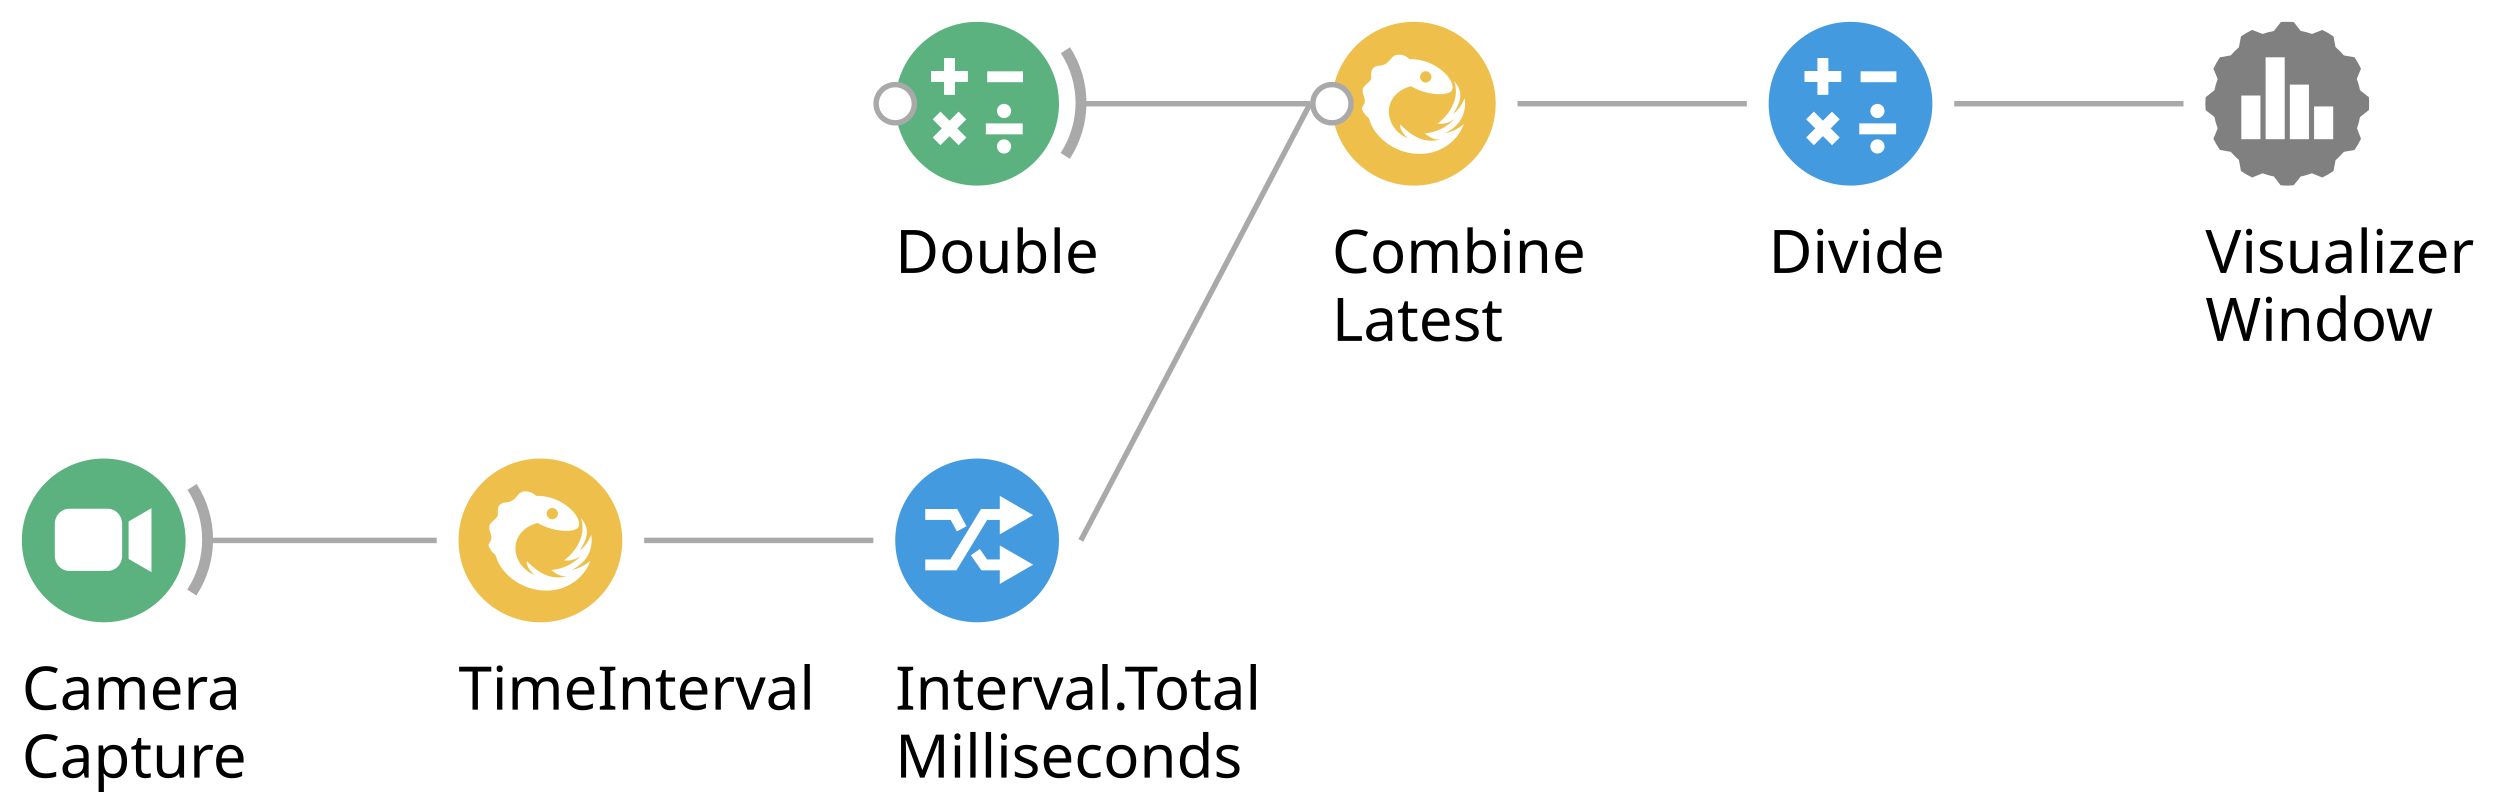
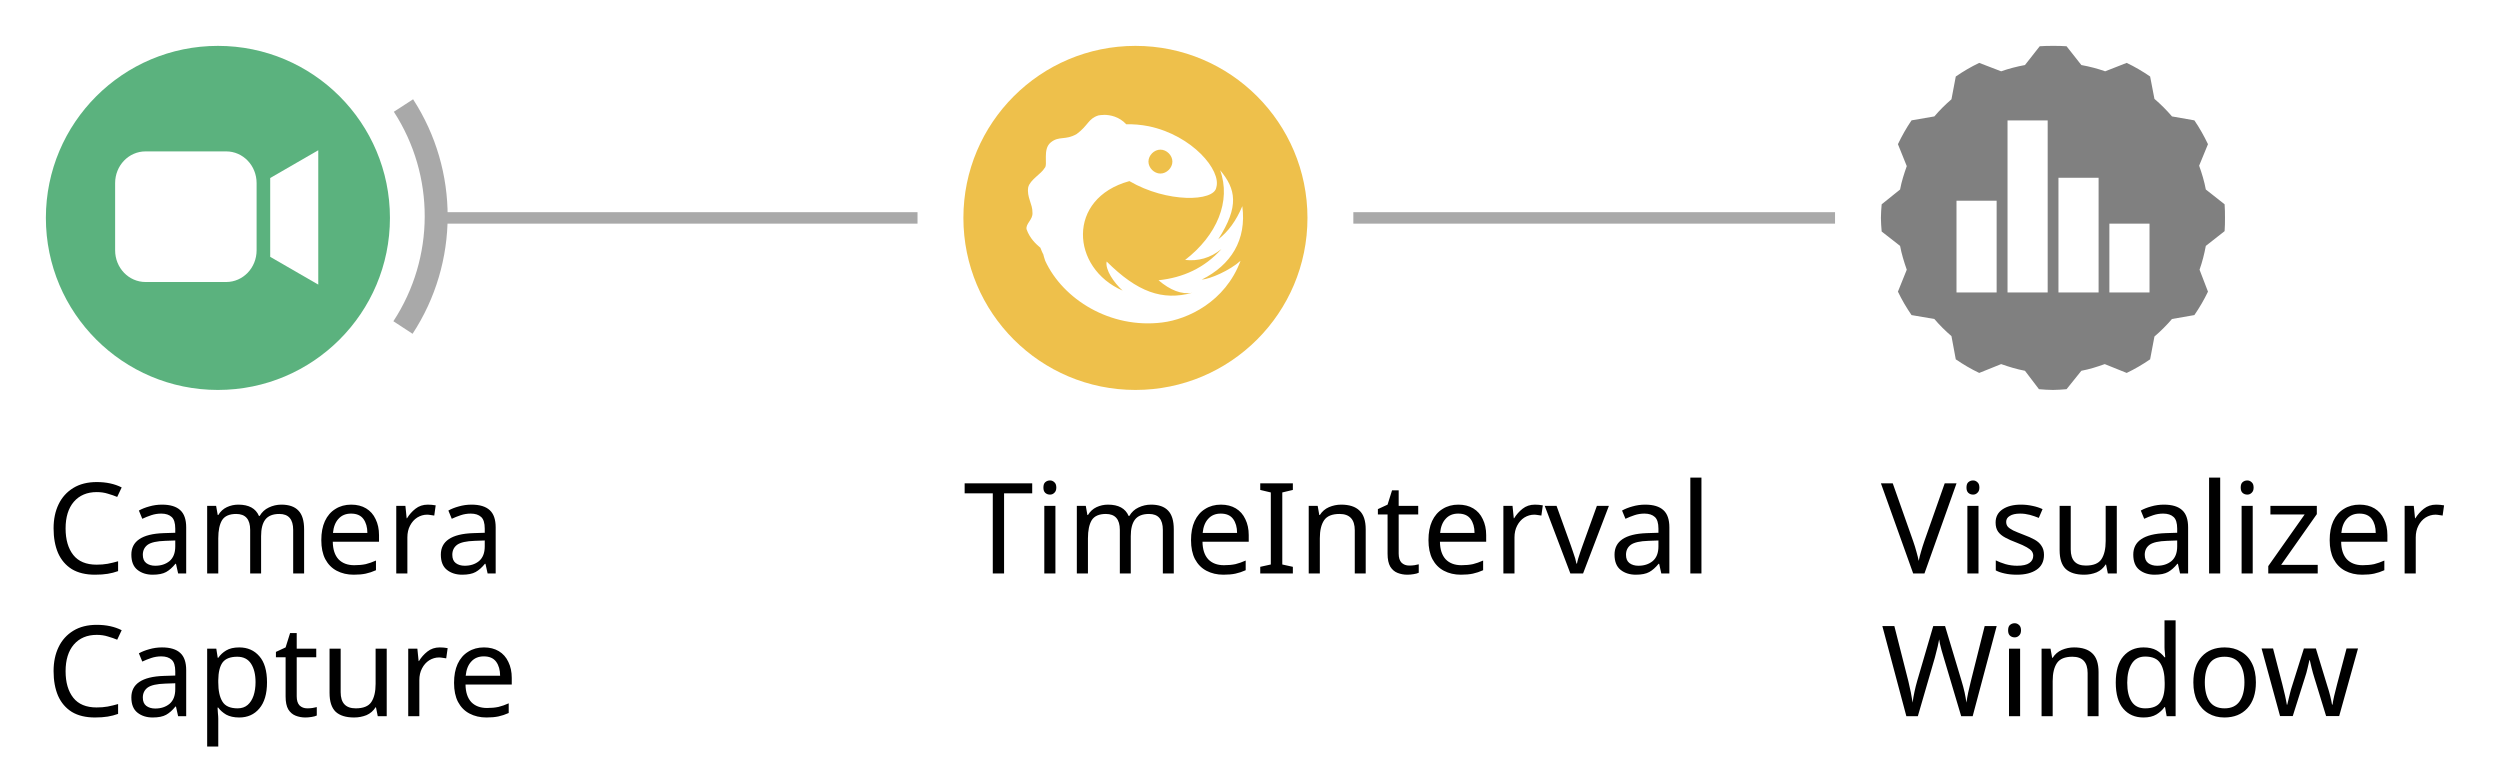
- <svg xmlns="http://www.w3.org/2000/svg" width="457.979" height="146.65" id="SvgGdi_output">
+ <svg xmlns="http://www.w3.org/2000/svg" width="217.979" height="66.65" id="SvgGdi_output">
  <style>text { fill: #000; } @media (prefers-color-scheme: dark) { text { fill: #eee; } }</style>
  <rect id="background" height="100.00%" style="fill:none;" width="100.00%" y="0.00" x="0.00" />
  <g style="shape-rendering:auto;" id="root_group">
-     <line y1="19.00" style="stroke:rgb(169,169,169);fill:none;stroke-linecap:butt;stroke-miterlimit:9;opacity:1;stroke-width:1;stroke-linejoin:miter;" id="2" x2="400.00" y2="19.00" x1="358.00" />
-     <line y1="19.00" style="stroke:rgb(169,169,169);fill:none;stroke-linecap:butt;stroke-miterlimit:9;opacity:1;stroke-width:1;stroke-linejoin:miter;" id="3" x2="320.00" y2="19.00" x1="278.00" />
-     <line y1="19.00" style="stroke:rgb(169,169,169);fill:none;stroke-linecap:butt;stroke-miterlimit:9;opacity:1;stroke-width:1;stroke-linejoin:miter;" id="4" x2="240.00" y2="19.00" x1="198.00" />
-     <line y1="99.00" style="stroke:rgb(169,169,169);fill:none;stroke-linecap:butt;stroke-miterlimit:9;opacity:1;stroke-width:1;stroke-linejoin:miter;" id="5" x2="240.00" y2="19.00" x1="198.00" />
-     <line y1="99.00" style="stroke:rgb(169,169,169);fill:none;stroke-linecap:butt;stroke-miterlimit:9;opacity:1;stroke-width:1;stroke-linejoin:miter;" id="6" x2="160.00" y2="99.00" x1="118.00" />
-     <line y1="99.00" style="stroke:rgb(169,169,169);fill:none;stroke-linecap:butt;stroke-miterlimit:9;opacity:1;stroke-width:1;stroke-linejoin:miter;" id="7" x2="80.00" y2="99.00" x1="38.00" />
-     <path transform="matrix(1.00 0.00 0.00 1.00 404.00 4.00 ) " id="40" style="stroke:none;fill-rule:evenodd;opacity:1;fill:rgb(128,128,128);" d="M 15 0 C 15.401 0 15.794 0 16.187 0.033 L 17.476 1.671 C 18.195 1.804 18.878 1.977 19.552 2.218 L 21.429 1.483 C 22.14 1.823 22.829 2.227 23.473 2.67 L 23.849 4.621 C 24.395 5.087 24.913 5.605 25.379 6.151 L 27.33 6.494 C 27.773 7.138 28.177 7.861 28.517 8.571 L 27.746 10.448 C 27.987 11.122 28.196 11.805 28.329 12.523 L 29.967 13.813 C 29.998 14.206 30 14.599 30 15 30 15.392 29.997 15.769 29.967 16.154 L 28.329 17.44 C 28.198 18.146 28.017 18.852 27.782 19.516 L 28.517 21.429 C 28.176 22.143 27.775 22.826 27.33 23.473 L 25.379 23.813 C 24.913 24.358 24.395 24.877 23.849 25.342 L 23.473 27.33 C 22.828 27.774 22.14 28.177 21.429 28.517 L 19.516 27.746 C 18.851 27.982 18.184 28.198 17.476 28.329 L 16.187 29.934 C 15.793 29.965 15.401 30 15 30 14.599 30 14.173 29.966 13.78 29.934 L 12.56 28.329 C 11.862 28.2 11.141 27.977 10.484 27.746 L 8.571 28.517 C 7.856 28.176 7.174 27.776 6.527 27.33 L 6.151 25.306 C 5.617 24.848 5.114 24.348 4.658 23.813 L 2.67 23.473 C 2.225 22.826 1.824 22.143 1.483 21.429 L 2.254 19.516 C 2.023 18.859 1.8 18.138 1.671 17.44 L 0.066 16.187 C 0.035 15.794 -9.272993E-05 15.401 -9.272993E-05 15 -9.272993E-05 14.599 0.035 14.206 0.066 13.813 L 1.671 12.524 C 1.802 11.816 2.019 11.149 2.254 10.484 L 1.483 8.571 C 1.823 7.861 2.227 7.138 2.67 6.494 L 4.658 6.151 C 5.114 5.616 5.617 5.116 6.151 4.658 L 6.527 2.67 C 7.174 2.225 7.857 1.824 8.571 1.483 L 10.484 2.218 C 11.148 1.983 11.854 1.802 12.56 1.671 L 13.846 0.033 C 14.231 0.003 14.608 -0 15 -0 z " />
-     <rect id="47" height="8.00" style="stroke:none;opacity:1;fill:rgb(255,255,255);" transform="matrix(1.00 0.00 0.00 1.00 404.00 4.00 ) " width="3.50" y="13.50" x="6.59" />
-     <rect id="48" height="15.00" style="stroke:none;opacity:1;fill:rgb(255,255,255);" transform="matrix(1.00 0.00 0.00 1.00 404.00 4.00 ) " width="3.50" y="6.50" x="11.04" />
-     <rect id="49" height="10.00" style="stroke:none;opacity:1;fill:rgb(255,255,255);" transform="matrix(1.00 0.00 0.00 1.00 404.00 4.00 ) " width="3.50" y="11.50" x="15.48" />
-     <rect id="50" height="6.00" style="stroke:none;opacity:1;fill:rgb(255,255,255);" transform="matrix(1.00 0.00 0.00 1.00 404.00 4.00 ) " width="3.50" y="15.50" x="19.92" />
-     <text id="51" transform="matrix(1.00 0.00 0.00 1.00 0.00 0.00 ) " x="404.00px" y="39.00px" style="stroke:none;clip-path:url(#53_text_clipper);font-family:Microsoft Sans Serif;font-size:8.25pt;opacity:1;">
-       <tspan dy="8.25pt" id="55">Visualizer</tspan>
+     <line y1="19.00" style="stroke:rgb(169,169,169);fill:none;stroke-linecap:butt;stroke-miterlimit:9;opacity:1;stroke-width:1;stroke-linejoin:miter;" id="2" x2="160.00" y2="19.00" x1="118.00" />
+     <line y1="19.00" style="stroke:rgb(169,169,169);fill:none;stroke-linecap:butt;stroke-miterlimit:9;opacity:1;stroke-width:1;stroke-linejoin:miter;" id="3" x2="80.00" y2="19.00" x1="38.00" />
+     <path transform="matrix(1.00 0.00 0.00 1.00 164.00 4.00 ) " id="36" d="M 15 0 C 15.401 0 15.794 0 16.187 0.033 L 17.476 1.671 C 18.195 1.804 18.878 1.977 19.552 2.218 L 21.429 1.483 C 22.14 1.823 22.829 2.227 23.473 2.67 L 23.849 4.621 C 24.395 5.087 24.913 5.605 25.379 6.151 L 27.33 6.494 C 27.773 7.138 28.177 7.861 28.517 8.571 L 27.746 10.448 C 27.987 11.122 28.196 11.805 28.329 12.523 L 29.967 13.813 C 29.998 14.206 30 14.599 30 15 30 15.392 29.997 15.769 29.967 16.154 L 28.329 17.44 C 28.198 18.146 28.017 18.852 27.782 19.516 L 28.517 21.429 C 28.176 22.143 27.775 22.826 27.33 23.473 L 25.379 23.813 C 24.913 24.358 24.395 24.877 23.849 25.342 L 23.473 27.33 C 22.828 27.774 22.14 28.177 21.429 28.517 L 19.516 27.746 C 18.851 27.982 18.184 28.198 17.476 28.329 L 16.187 29.934 C 15.793 29.965 15.401 30 15 30 14.599 30 14.173 29.966 13.78 29.934 L 12.56 28.329 C 11.862 28.2 11.141 27.977 10.484 27.746 L 8.571 28.517 C 7.856 28.176 7.174 27.776 6.527 27.33 L 6.151 25.306 C 5.617 24.848 5.114 24.348 4.658 23.813 L 2.67 23.473 C 2.225 22.826 1.824 22.143 1.483 21.429 L 2.254 19.516 C 2.023 18.859 1.8 18.138 1.671 17.44 L 0.066 16.187 C 0.035 15.794 -9.272993E-05 15.401 -9.272993E-05 15 -9.272993E-05 14.599 0.035 14.206 0.066 13.813 L 1.671 12.524 C 1.802 11.816 2.019 11.149 2.254 10.484 L 1.483 8.571 C 1.823 7.861 2.227 7.138 2.67 6.494 L 4.658 6.151 C 5.114 5.616 5.617 5.116 6.151 4.658 L 6.527 2.67 C 7.174 2.225 7.857 1.824 8.571 1.483 L 10.484 2.218 C 11.148 1.983 11.854 1.802 12.56 1.671 L 13.846 0.033 C 14.231 0.003 14.608 -0 15 -0 z " style="stroke:none;fill-rule:evenodd;opacity:1;fill:rgb(128,128,128);" />
+     <rect id="43" height="8.00" style="stroke:none;opacity:1;fill:rgb(255,255,255);" transform="matrix(1.00 0.00 0.00 1.00 164.00 4.00 ) " width="3.50" y="13.50" x="6.59" />
+     <rect id="44" height="15.00" style="stroke:none;opacity:1;fill:rgb(255,255,255);" transform="matrix(1.00 0.00 0.00 1.00 164.00 4.00 ) " width="3.50" y="6.50" x="11.04" />
+     <rect id="45" height="10.00" style="stroke:none;opacity:1;fill:rgb(255,255,255);" transform="matrix(1.00 0.00 0.00 1.00 164.00 4.00 ) " width="3.50" y="11.50" x="15.48" />
+     <rect id="46" height="6.00" style="stroke:none;opacity:1;fill:rgb(255,255,255);" transform="matrix(1.00 0.00 0.00 1.00 164.00 4.00 ) " width="3.50" y="15.50" x="19.92" />
+     <text id="47" transform="matrix(1.00 0.00 0.00 1.00 0.00 0.00 ) " x="164.00px" y="39.00px" style="stroke:none;clip-path:url(#49_text_clipper);font-family:Microsoft Sans Serif;font-size:8.25pt;opacity:1;">
+       <tspan dy="8.25pt" id="51">Visualizer</tspan>
    </text>
-     <text id="57" transform="matrix(1.00 0.00 0.00 1.00 0.00 0.00 ) " x="404.00px" y="51.45px" style="stroke:none;clip-path:url(#59_text_clipper);font-family:Microsoft Sans Serif;font-size:8.25pt;opacity:1;">
-       <tspan dy="8.25pt" id="61">Window</tspan>
+     <text id="53" transform="matrix(1.00 0.00 0.00 1.00 0.00 0.00 ) " x="164.00px" y="51.45px" style="stroke:none;clip-path:url(#55_text_clipper);font-family:Microsoft Sans Serif;font-size:8.25pt;opacity:1;">
+       <tspan dy="8.25pt" id="57">Window</tspan>
    </text>
-     <ellipse id="65" cy="15.00" cx="15.00" transform="matrix(1.00 0.00 0.00 1.00 324.00 4.00 ) " rx="15.00" ry="15.00" style="stroke:none;opacity:1;fill:rgb(68,154,223);" />
-     <path d="M 16.849 10.062 23.403 10.062 M 16.604 19.608 23.351 19.608 M 12.307 17.162 7.572 21.897 M 7.577 17.152 12.317 21.892 M 6.564 10.005 13.309 10.005 M 9.937 6.629 9.937 13.381 " style="stroke:rgb(255,255,255);fill:none;stroke-linecap:butt;stroke-miterlimit:9;opacity:1;stroke-width:2;stroke-linejoin:miter;" transform="matrix(1.00 0.00 0.00 1.00 324.00 4.00 ) " id="70" />
-     <ellipse id="71" cy="16.33" cx="19.93" transform="matrix(1.00 0.00 0.00 1.00 324.00 4.00 ) " rx="1.30" ry="1.30" style="stroke:none;opacity:1;fill:rgb(255,255,255);" />
-     <ellipse id="72" cy="22.83" cx="19.93" transform="matrix(1.00 0.00 0.00 1.00 324.00 4.00 ) " rx="1.30" ry="1.30" style="stroke:none;opacity:1;fill:rgb(255,255,255);" />
-     <text id="73" transform="matrix(1.00 0.00 0.00 1.00 0.00 0.00 ) " x="324.00px" y="39.00px" style="stroke:none;clip-path:url(#75_text_clipper);font-family:Microsoft Sans Serif;font-size:8.25pt;opacity:1;">
-       <tspan dy="8.25pt" id="77">Divide</tspan>
+     <ellipse id="61" cy="15.00" cx="15.00" transform="matrix(1.00 0.00 0.00 1.00 84.00 4.00 ) " rx="15.00" ry="15.00" style="stroke:none;opacity:1;fill:rgb(238,192,75);" />
+     <path style="stroke:none;fill-rule:evenodd;opacity:1;fill:rgb(255,255,255);" transform="matrix(1.00 0.00 0.00 1.00 84.00 4.00 ) " id="64" d="M 12.246 6.014 12.246 6.02 C 12.058 6.02 11.895 6.04 11.767 6.066 10.869 6.353 10.896 6.934 9.877 7.686 8.863 8.264 8.353 7.82 7.615 8.42 6.878 9.016 7.393 10.383 7.084 10.648 6.777 11.18 5.826 11.655 5.652 12.326 5.509 13.185 6.042 13.797 6.021 14.533 6.083 15.146 5.411 15.495 5.508 15.992 5.797 16.804 6.354 17.292 6.617 17.518 6.663 17.55 6.7 17.599 6.715 17.602 6.791 17.792 6.859 17.986 6.955 18.166 6.95 18.14 6.949 18.114 6.943 18.088 6.998 18.305 7.055 18.524 7.133 18.738 8.683 22.099 12.814 24.686 17.342 24.117 19.541 23.848 22.824 22.332 24.166 18.738 23.22 19.587 21.532 20.324 20.777 20.381 23.33 19.105 24.707 16.937 24.32 13.975 23.792 15.233 23.093 16.201 22.221 16.865 24.075 13.976 23.757 12.481 22.385 10.84 23.366 13.539 22.097 16.534 19.332 18.664 20.452 18.785 21.517 18.516 22.502 17.713 21.013 19.374 19.15 20.208 17.014 20.436 18.034 21.303 19.018 21.695 19.959 21.527 17.345 22.249 15.155 21.454 12.49 18.801 12.351 19.515 13.105 20.628 13.883 21.338 9.373 19.383 8.976 13.296 14.469 11.793 14.472 11.793 14.475 11.794 14.478 11.793 17.75 13.707 21.865 13.581 22.051 12.344 22.509 10.861 19.965 7.805 16.162 7.008 15.462 6.871 14.792 6.817 14.154 6.836 14.167 6.836 14.179 6.836 14.191 6.826 13.584 6.177 12.81 6.012 12.246 6.014 z M 17.178 9.047 C 17.724 9.047 18.223 9.544 18.223 10.09 18.223 10.636 17.724 11.133 17.178 11.133 16.632 11.133 16.135 10.636 16.135 10.09 16.135 9.544 16.632 9.047 17.178 9.047 z " />
+     <text id="65" transform="matrix(1.00 0.00 0.00 1.00 0.00 0.00 ) " x="84.00px" y="39.00px" style="stroke:none;clip-path:url(#67_text_clipper);font-family:Microsoft Sans Serif;font-size:8.25pt;opacity:1;">
+       <tspan dy="8.25pt" id="69">TimeInterval</tspan>
    </text>
-     <ellipse id="81" cy="15.00" cx="15.00" transform="matrix(1.00 0.00 0.00 1.00 244.00 4.00 ) " rx="15.00" ry="15.00" style="stroke:none;opacity:1;fill:rgb(238,192,75);" />
-     <path d="M 12.246 6.014 12.246 6.02 C 12.058 6.02 11.895 6.04 11.767 6.066 10.869 6.353 10.896 6.934 9.877 7.686 8.863 8.264 8.353 7.82 7.615 8.42 6.878 9.016 7.393 10.383 7.084 10.648 6.777 11.18 5.826 11.655 5.652 12.326 5.509 13.185 6.042 13.797 6.021 14.533 6.083 15.146 5.411 15.495 5.508 15.992 5.797 16.804 6.354 17.292 6.617 17.518 6.663 17.55 6.7 17.599 6.715 17.602 6.791 17.792 6.859 17.986 6.955 18.166 6.95 18.14 6.949 18.114 6.943 18.088 6.998 18.305 7.055 18.524 7.133 18.738 8.683 22.099 12.814 24.686 17.342 24.117 19.541 23.848 22.824 22.332 24.166 18.738 23.22 19.587 21.532 20.324 20.777 20.381 23.33 19.105 24.707 16.937 24.32 13.975 23.792 15.233 23.093 16.201 22.221 16.865 24.075 13.976 23.757 12.481 22.385 10.84 23.366 13.539 22.097 16.534 19.332 18.664 20.452 18.785 21.517 18.516 22.502 17.713 21.013 19.374 19.15 20.208 17.014 20.436 18.034 21.303 19.018 21.695 19.959 21.527 17.345 22.249 15.155 21.454 12.49 18.801 12.351 19.515 13.105 20.628 13.883 21.338 9.373 19.383 8.976 13.296 14.469 11.793 14.472 11.793 14.475 11.794 14.478 11.793 17.75 13.707 21.865 13.581 22.051 12.344 22.509 10.861 19.965 7.805 16.162 7.008 15.462 6.871 14.792 6.817 14.154 6.836 14.167 6.836 14.179 6.836 14.191 6.826 13.584 6.177 12.81 6.012 12.246 6.014 z M 17.178 9.047 C 17.724 9.047 18.223 9.544 18.223 10.09 18.223 10.636 17.724 11.133 17.178 11.133 16.632 11.133 16.135 10.636 16.135 10.09 16.135 9.544 16.632 9.047 17.178 9.047 z " style="stroke:none;fill-rule:evenodd;opacity:1;fill:rgb(255,255,255);" transform="matrix(1.00 0.00 0.00 1.00 244.00 4.00 ) " id="84" />
-     <ellipse id="85" cy="19.00" cx="244.00" rx="3.00" ry="3.00" style="stroke:rgb(169,169,169);fill:none;stroke-linecap:butt;stroke-miterlimit:9;opacity:1;stroke-width:2;stroke-linejoin:miter;" />
-     <ellipse id="86" cy="19.00" cx="244.00" rx="3.00" ry="3.00" style="stroke:none;opacity:1;fill:rgb(255,255,255);" />
-     <text id="87" transform="matrix(1.00 0.00 0.00 1.00 0.00 0.00 ) " x="244.00px" y="39.00px" style="stroke:none;clip-path:url(#89_text_clipper);font-family:Microsoft Sans Serif;font-size:8.25pt;opacity:1;">
-       <tspan dy="8.25pt" id="91">Combine</tspan>
+     <path transform="matrix(1.00 0.00 0.00 1.00 4.00 4.00 ) " id="74" style="stroke:rgb(169,169,169);fill:none;stroke-linecap:butt;stroke-miterlimit:9;opacity:1;stroke-width:2;stroke-linejoin:miter;" d="M 31.179 5.2 C 34.998 11.092 34.981 18.682 31.136 24.557 " />
+     <ellipse id="75" cy="15.00" cx="15.00" transform="matrix(1.00 0.00 0.00 1.00 4.00 4.00 ) " rx="15.00" ry="15.00" style="stroke:none;opacity:1;fill:rgb(91,178,126);" />
+     <path style="stroke:none;fill-rule:evenodd;opacity:1;fill:rgb(255,255,255);" transform="matrix(1.00 0.00 0.00 1.00 4.00 4.00 ) " id="79" d="M 23.75 9.1 19.559 11.521 19.559 18.394 23.75 20.815 z " />
+     <path style="stroke:none;fill-rule:evenodd;opacity:1;fill:rgb(255,255,255);" transform="matrix(1.00 0.00 0.00 1.00 4.00 4.00 ) " id="80" d="M 8.693 9.2 15.719 9.2 C 17.19 9.2 18.374 10.434 18.374 11.966 L 18.374 17.823 C 18.374 19.356 17.19 20.589 15.719 20.589 L 8.693 20.589 C 7.222 20.589 6.038 19.356 6.038 17.823 L 6.038 11.966 C 6.038 10.434 7.222 9.2 8.693 9.2 z " />
+     <text id="81" transform="matrix(1.00 0.00 0.00 1.00 0.00 0.00 ) " x="4.00px" y="39.00px" style="stroke:none;clip-path:url(#83_text_clipper);font-family:Microsoft Sans Serif;font-size:8.25pt;opacity:1;">
+       <tspan dy="8.25pt" id="85">Camera</tspan>
    </text>
-     <text id="93" transform="matrix(1.00 0.00 0.00 1.00 0.00 0.00 ) " x="244.00px" y="51.45px" style="stroke:none;clip-path:url(#95_text_clipper);font-family:Microsoft Sans Serif;font-size:8.25pt;opacity:1;">
-       <tspan dy="8.25pt" id="97">Latest</tspan>
-     </text>
-     <path d="M 31.179 5.2 C 34.998 11.092 34.981 18.682 31.136 24.557 " style="stroke:rgb(169,169,169);fill:none;stroke-linecap:butt;stroke-miterlimit:9;opacity:1;stroke-width:2;stroke-linejoin:miter;" transform="matrix(1.00 0.00 0.00 1.00 164.00 4.00 ) " id="102" />
-     <ellipse id="103" cy="15.00" cx="15.00" transform="matrix(1.00 0.00 0.00 1.00 164.00 4.00 ) " rx="15.00" ry="15.00" style="stroke:none;opacity:1;fill:rgb(91,178,126);" />
-     <path d="M 16.849 10.062 23.403 10.062 M 16.604 19.608 23.351 19.608 M 12.307 17.162 7.572 21.897 M 7.577 17.152 12.317 21.892 M 6.564 10.005 13.309 10.005 M 9.937 6.629 9.937 13.381 " style="stroke:rgb(255,255,255);fill:none;stroke-linecap:butt;stroke-miterlimit:9;opacity:1;stroke-width:2;stroke-linejoin:miter;" transform="matrix(1.00 0.00 0.00 1.00 164.00 4.00 ) " id="104" />
-     <ellipse id="105" cy="16.33" cx="19.93" transform="matrix(1.00 0.00 0.00 1.00 164.00 4.00 ) " rx="1.30" ry="1.30" style="stroke:none;opacity:1;fill:rgb(255,255,255);" />
-     <ellipse id="106" cy="22.83" cx="19.93" transform="matrix(1.00 0.00 0.00 1.00 164.00 4.00 ) " rx="1.30" ry="1.30" style="stroke:none;opacity:1;fill:rgb(255,255,255);" />
-     <ellipse id="107" cy="19.00" cx="164.00" rx="3.00" ry="3.00" style="stroke:rgb(169,169,169);fill:none;stroke-linecap:butt;stroke-miterlimit:9;opacity:1;stroke-width:2;stroke-linejoin:miter;" />
-     <ellipse id="108" cy="19.00" cx="164.00" rx="3.00" ry="3.00" style="stroke:none;opacity:1;fill:rgb(255,255,255);" />
-     <text id="109" transform="matrix(1.00 0.00 0.00 1.00 0.00 0.00 ) " x="164.00px" y="39.00px" style="stroke:none;clip-path:url(#111_text_clipper);font-family:Microsoft Sans Serif;font-size:8.25pt;opacity:1;">
-       <tspan dy="8.25pt" id="113">Double</tspan>
-     </text>
-     <ellipse id="115" cy="15.00" cx="15.00" transform="matrix(1.00 0.00 0.00 1.00 164.00 84.00 ) " rx="15.00" ry="15.00" style="stroke:none;opacity:1;fill:rgb(68,154,223);" />
-     <path style="stroke:none;fill-rule:evenodd;opacity:1;fill:rgb(255,255,255);" transform="matrix(1.00 0.00 0.00 1.00 164.00 84.00 ) " id="120" d="M 19.156 13.888 19.156 10.365 19.156 6.841 25.259 10.365 22.207 12.126 z " />
-     <path style="stroke:none;fill-rule:evenodd;opacity:1;fill:rgb(255,255,255);" transform="matrix(1.00 0.00 0.00 1.00 164.00 84.00 ) " id="121" d="M 19.156 22.97 19.156 19.447 19.156 15.923 25.259 19.447 22.207 21.208 z " />
-     <path style="stroke:rgb(255,255,255);fill:none;stroke-linecap:butt;stroke-miterlimit:9;opacity:1;stroke-width:2;stroke-linejoin:miter;" transform="matrix(1.00 0.00 0.00 1.00 164.00 84.00 ) " id="122" d="M 5.5 19.484 10.649 19.484 16.274 10.248 19.373 10.248 M 14.677 17.148 16.309 19.483 19.22 19.483 M 5.5 10.244 10.759 10.244 12.165 12.871 " />
-     <text id="123" transform="matrix(1.00 0.00 0.00 1.00 0.00 0.00 ) " x="164.00px" y="119.00px" style="stroke:none;clip-path:url(#125_text_clipper);font-family:Microsoft Sans Serif;font-size:8.25pt;opacity:1;">
-       <tspan dy="8.25pt" id="127">Interval.Total</tspan>
-     </text>
-     <text id="129" transform="matrix(1.00 0.00 0.00 1.00 0.00 0.00 ) " x="164.00px" y="131.45px" style="stroke:none;clip-path:url(#131_text_clipper);font-family:Microsoft Sans Serif;font-size:8.25pt;opacity:1;">
-       <tspan dy="8.25pt" id="133">Milliseconds</tspan>
-     </text>
-     <ellipse id="135" cy="15.00" cx="15.00" transform="matrix(1.00 0.00 0.00 1.00 84.00 84.00 ) " rx="15.00" ry="15.00" style="stroke:none;opacity:1;fill:rgb(238,192,75);" />
-     <path d="M 12.246 6.014 12.246 6.02 C 12.058 6.02 11.895 6.04 11.767 6.066 10.869 6.353 10.896 6.934 9.877 7.686 8.863 8.264 8.353 7.82 7.615 8.42 6.878 9.016 7.393 10.383 7.084 10.648 6.777 11.18 5.826 11.655 5.652 12.326 5.509 13.185 6.042 13.797 6.021 14.533 6.083 15.146 5.411 15.495 5.508 15.992 5.797 16.804 6.354 17.292 6.617 17.518 6.663 17.55 6.7 17.599 6.715 17.602 6.791 17.792 6.859 17.986 6.955 18.166 6.95 18.14 6.949 18.114 6.943 18.088 6.998 18.305 7.055 18.524 7.133 18.738 8.683 22.099 12.814 24.686 17.342 24.117 19.541 23.848 22.824 22.332 24.166 18.738 23.22 19.587 21.532 20.324 20.777 20.381 23.33 19.105 24.707 16.937 24.32 13.975 23.792 15.233 23.093 16.201 22.221 16.865 24.075 13.976 23.757 12.481 22.385 10.84 23.366 13.539 22.097 16.534 19.332 18.664 20.452 18.785 21.517 18.516 22.502 17.713 21.013 19.374 19.15 20.208 17.014 20.436 18.034 21.303 19.018 21.695 19.959 21.527 17.345 22.249 15.155 21.454 12.49 18.801 12.351 19.515 13.105 20.628 13.883 21.338 9.373 19.383 8.976 13.296 14.469 11.793 14.472 11.793 14.475 11.794 14.478 11.793 17.75 13.707 21.865 13.581 22.051 12.344 22.509 10.861 19.965 7.805 16.162 7.008 15.462 6.871 14.792 6.817 14.154 6.836 14.167 6.836 14.179 6.836 14.191 6.826 13.584 6.177 12.81 6.012 12.246 6.014 z M 17.178 9.047 C 17.724 9.047 18.223 9.544 18.223 10.09 18.223 10.636 17.724 11.133 17.178 11.133 16.632 11.133 16.135 10.636 16.135 10.09 16.135 9.544 16.632 9.047 17.178 9.047 z " style="stroke:none;fill-rule:evenodd;opacity:1;fill:rgb(255,255,255);" transform="matrix(1.00 0.00 0.00 1.00 84.00 84.00 ) " id="136" />
-     <text id="137" transform="matrix(1.00 0.00 0.00 1.00 0.00 0.00 ) " x="84.00px" y="119.00px" style="stroke:none;clip-path:url(#139_text_clipper);font-family:Microsoft Sans Serif;font-size:8.25pt;opacity:1;">
-       <tspan dy="8.25pt" id="141">TimeInterval</tspan>
-     </text>
-     <path d="M 31.179 5.2 C 34.998 11.092 34.981 18.682 31.136 24.557 " style="stroke:rgb(169,169,169);fill:none;stroke-linecap:butt;stroke-miterlimit:9;opacity:1;stroke-width:2;stroke-linejoin:miter;" transform="matrix(1.00 0.00 0.00 1.00 4.00 84.00 ) " id="143" />
-     <ellipse id="144" cy="15.00" cx="15.00" transform="matrix(1.00 0.00 0.00 1.00 4.00 84.00 ) " rx="15.00" ry="15.00" style="stroke:none;opacity:1;fill:rgb(91,178,126);" />
-     <path style="stroke:none;fill-rule:evenodd;opacity:1;fill:rgb(255,255,255);" transform="matrix(1.00 0.00 0.00 1.00 4.00 84.00 ) " id="148" d="M 23.75 9.1 19.559 11.521 19.559 18.394 23.75 20.815 z " />
-     <path style="stroke:none;fill-rule:evenodd;opacity:1;fill:rgb(255,255,255);" transform="matrix(1.00 0.00 0.00 1.00 4.00 84.00 ) " id="149" d="M 8.693 9.2 15.719 9.2 C 17.19 9.2 18.374 10.434 18.374 11.966 L 18.374 17.823 C 18.374 19.356 17.19 20.589 15.719 20.589 L 8.693 20.589 C 7.222 20.589 6.038 19.356 6.038 17.823 L 6.038 11.966 C 6.038 10.434 7.222 9.2 8.693 9.2 z " />
-     <text id="150" transform="matrix(1.00 0.00 0.00 1.00 0.00 0.00 ) " x="4.00px" y="119.00px" style="stroke:none;clip-path:url(#152_text_clipper);font-family:Microsoft Sans Serif;font-size:8.25pt;opacity:1;">
-       <tspan dy="8.25pt" id="154">Camera</tspan>
-     </text>
-     <text id="156" transform="matrix(1.00 0.00 0.00 1.00 0.00 0.00 ) " x="4.00px" y="131.45px" style="stroke:none;clip-path:url(#158_text_clipper);font-family:Microsoft Sans Serif;font-size:8.25pt;opacity:1;">
-       <tspan dy="8.25pt" id="160">Capture</tspan>
+     <text id="87" transform="matrix(1.00 0.00 0.00 1.00 0.00 0.00 ) " x="4.00px" y="51.45px" style="stroke:none;clip-path:url(#89_text_clipper);font-family:Microsoft Sans Serif;font-size:8.25pt;opacity:1;">
+       <tspan dy="8.25pt" id="91">Capture</tspan>
    </text>
  </g>
  <defs id="clips_hatches_and_gradients">
-     <clipPath id="53_text_clipper">
-       <rect x="404.00" y="39.00" width="52.98" height="27.65" id="54" />
+     <clipPath id="49_text_clipper">
+       <rect x="164.00" y="39.00" width="52.98" height="27.65" id="50" />
    </clipPath>
-     <clipPath id="59_text_clipper">
-       <rect x="404.00" y="51.45" width="52.98" height="27.65" id="60" />
+     <clipPath id="55_text_clipper">
+       <rect x="164.00" y="51.45" width="52.98" height="27.65" id="56" />
    </clipPath>
-     <clipPath id="75_text_clipper">
-       <rect x="324.00" y="39.00" width="35.28" height="13.83" id="76" />
+     <clipPath id="67_text_clipper">
+       <rect x="84.00" y="39.00" width="66.13" height="13.83" id="68" />
+     </clipPath>
+     <clipPath id="83_text_clipper">
+       <rect x="4.00" y="39.00" width="43.97" height="27.65" id="84" />
    </clipPath>
    <clipPath id="89_text_clipper">
-       <rect x="244.00" y="39.00" width="49.07" height="27.65" id="90" />
-     </clipPath>
-     <clipPath id="95_text_clipper">
-       <rect x="244.00" y="51.45" width="49.07" height="27.65" id="96" />
-     </clipPath>
-     <clipPath id="111_text_clipper">
-       <rect x="164.00" y="39.00" width="39.63" height="13.83" id="112" />
-     </clipPath>
-     <clipPath id="125_text_clipper">
-       <rect x="164.00" y="119.00" width="69.29" height="27.65" id="126" />
-     </clipPath>
-     <clipPath id="131_text_clipper">
-       <rect x="164.00" y="131.45" width="69.29" height="27.65" id="132" />
-     </clipPath>
-     <clipPath id="139_text_clipper">
-       <rect x="84.00" y="119.00" width="66.13" height="13.83" id="140" />
-     </clipPath>
-     <clipPath id="152_text_clipper">
-       <rect x="4.00" y="119.00" width="43.97" height="27.65" id="153" />
-     </clipPath>
-     <clipPath id="158_text_clipper">
-       <rect x="4.00" y="131.45" width="43.97" height="27.65" id="159" />
+       <rect x="4.00" y="51.45" width="43.97" height="27.65" id="90" />
    </clipPath>
  </defs>
</svg>
